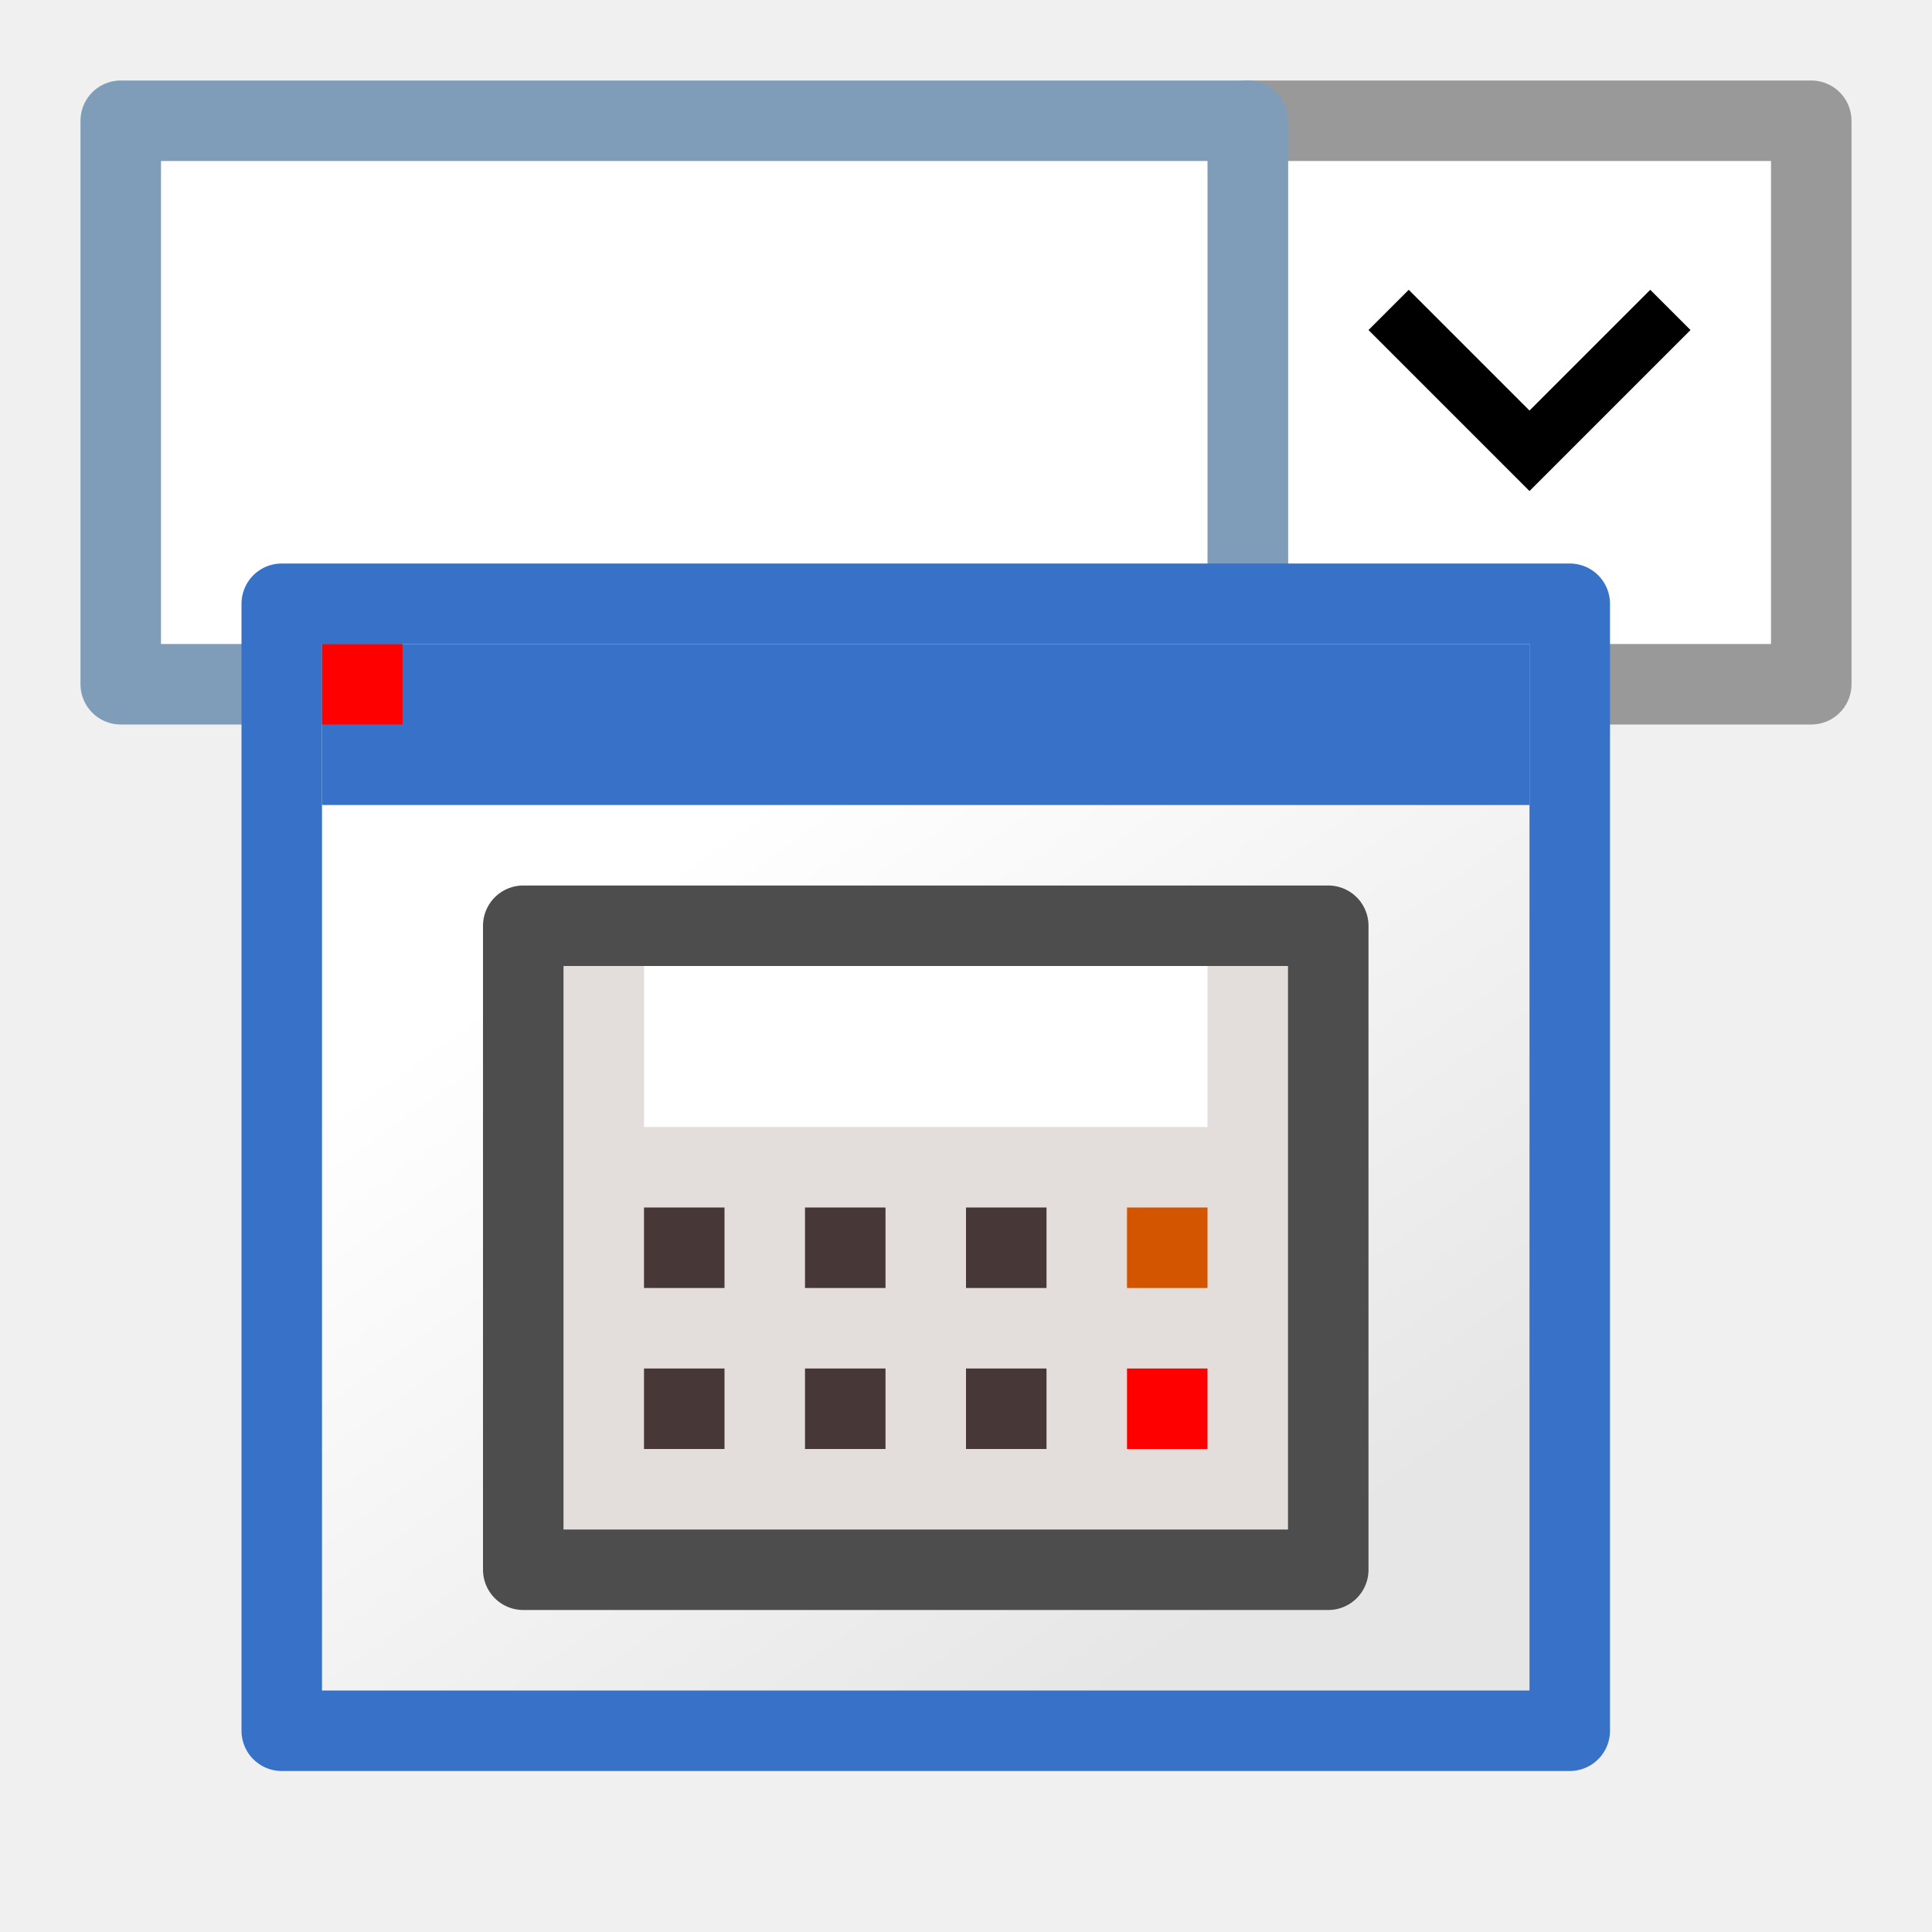
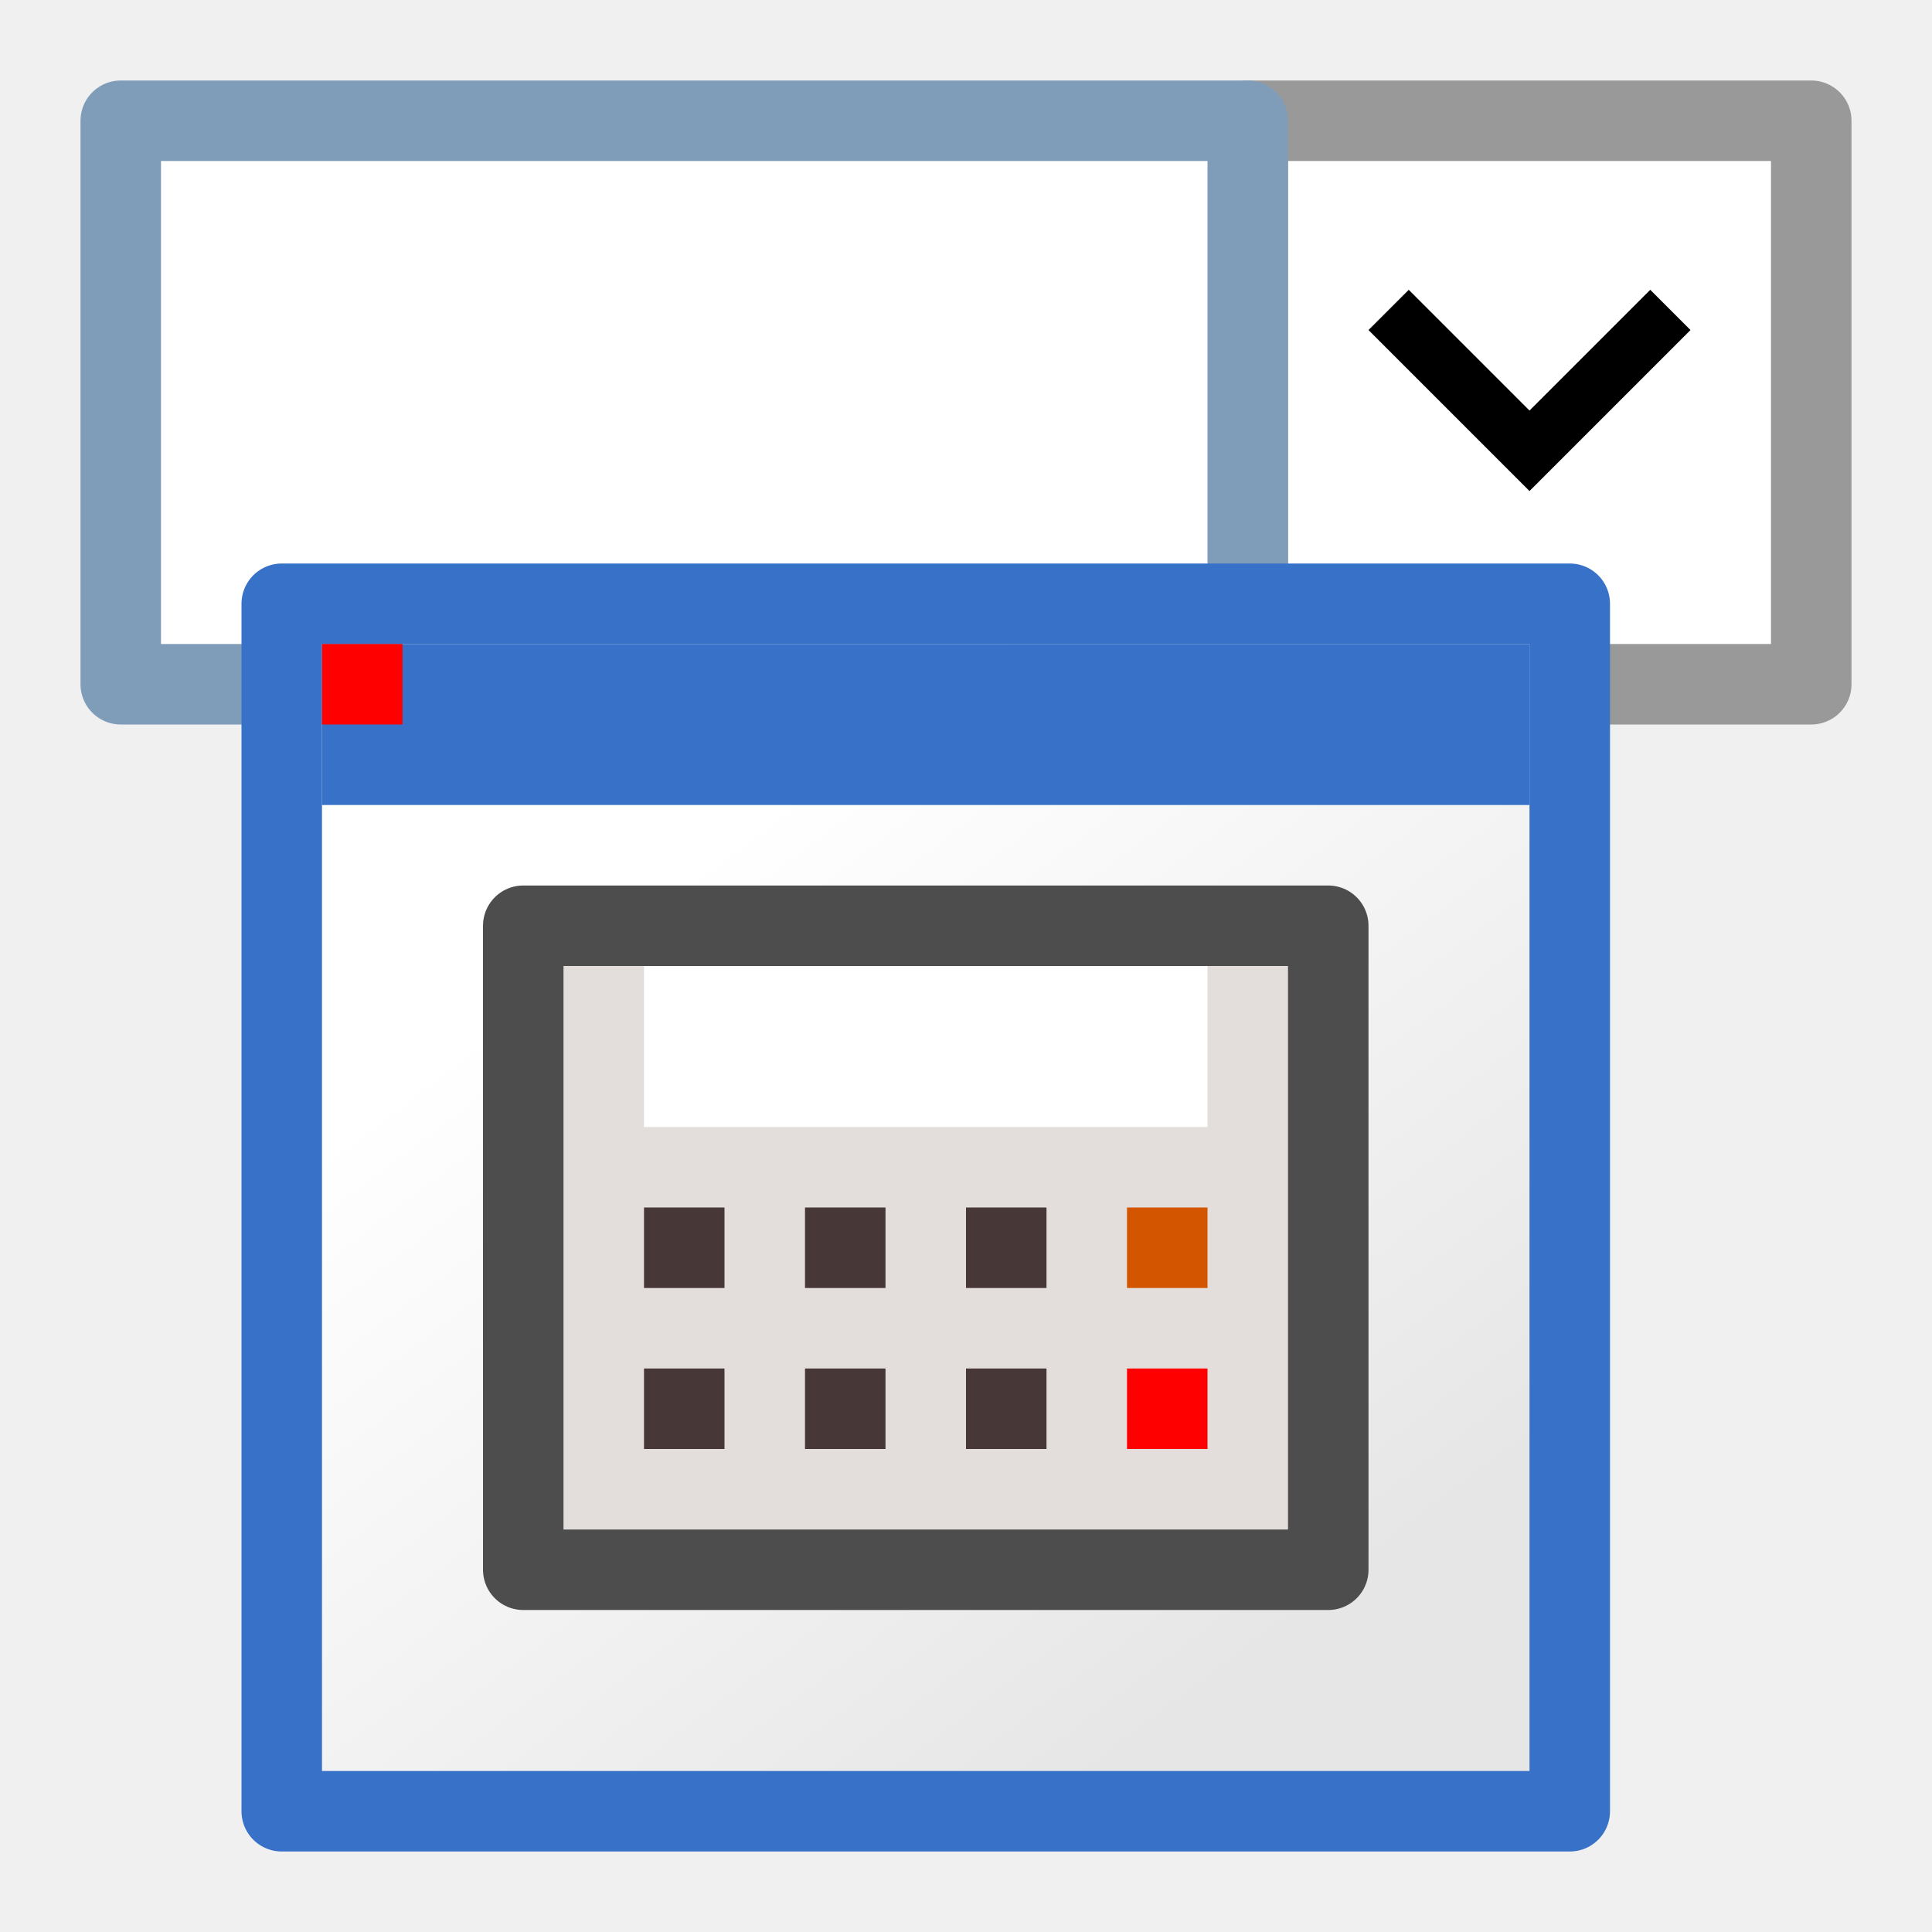
<svg xmlns="http://www.w3.org/2000/svg" xmlns:xlink="http://www.w3.org/1999/xlink" width="24" height="24" viewBox="0 0 24 24" id="svg4225" version="1.1">
  <defs id="defs4227">
    <linearGradient id="linearGradient968">
      <stop id="stop964" offset="0" style="stop-color:#e6e6e6;stop-opacity:1" />
      <stop id="stop966" offset="1" style="stop-color:#ffffff;stop-opacity:1" />
    </linearGradient>
-     <linearGradient y2="1035.99" x2="7.263" y1="1047.649" x1="16.737" gradientTransform="matrix(0.8444444,0,0,0.7388889,1.366664,274.1503)" gradientUnits="userSpaceOnUse" id="linearGradient841" xlink:href="#linearGradient968" />
+     <linearGradient y2="1035.99" x2="7.263" y1="1047.649" x1="16.737" gradientTransform="matrix(0.8444444,0,0,0.7916676,1.366664,219.7413)" gradientUnits="userSpaceOnUse" id="linearGradient841" xlink:href="#linearGradient968" />
  </defs>
  <g id="layer1" transform="translate(0,-1028.362)">
    <rect style="opacity:1;fill:#ffffff;fill-opacity:1;stroke:#999999;stroke-width:1;stroke-linecap:round;stroke-linejoin:round;stroke-miterlimit:4;stroke-dasharray:none;stroke-dashoffset:0;stroke-opacity:1;paint-order:normal" id="rect842" width="7" height="7" x="15.5" y="1029.862" />
    <rect style="opacity:1;fill:#ffffff;fill-opacity:1;fill-rule:evenodd;stroke:#7f9db9;stroke-width:1;stroke-linecap:round;stroke-linejoin:round;stroke-miterlimit:4;stroke-dasharray:none;stroke-dashoffset:0;stroke-opacity:1;paint-order:normal" id="rect848" width="14" height="7" x="1.5" y="1029.862" />
-     <rect y="1035.862" x="3.5" height="14" width="16" id="rect839" style="opacity:1;fill:url(#linearGradient841);fill-opacity:1;stroke:#3771c8;stroke-width:1;stroke-linecap:round;stroke-linejoin:round;stroke-miterlimit:4;stroke-dasharray:none;stroke-dashoffset:0;stroke-opacity:1;paint-order:normal" />
+     <rect y="1035.862" x="3.5" height="15" width="16" id="rect839" style="opacity:1;fill:url(#linearGradient841);fill-opacity:1;stroke:#3771c8;stroke-width:1;stroke-linecap:round;stroke-linejoin:round;stroke-miterlimit:4;stroke-dasharray:none;stroke-dashoffset:0;stroke-opacity:1;paint-order:normal" />
    <rect y="1036.362" x="4" height="2" width="15" id="rect836" style="opacity:1;fill:#3771c8;fill-opacity:1;stroke:none;stroke-width:1;stroke-linecap:round;stroke-linejoin:round;stroke-miterlimit:4;stroke-dasharray:none;stroke-dashoffset:0;stroke-opacity:1;paint-order:normal" />
    <rect style="opacity:1;fill:#ff0000;fill-opacity:1;fill-rule:evenodd;stroke:none;stroke-width:1;stroke-linecap:round;stroke-linejoin:round;stroke-miterlimit:4;stroke-dasharray:none;stroke-dashoffset:0;stroke-opacity:1;paint-order:normal" id="rect947" width="1" height="1" x="4" y="1036.362" />
    <rect style="opacity:1;fill:#e3dedb;fill-opacity:1;fill-rule:evenodd;stroke:#4d4d4d;stroke-width:1;stroke-linecap:round;stroke-linejoin:round;stroke-miterlimit:4;stroke-dasharray:none;stroke-dashoffset:0;stroke-opacity:1;paint-order:normal" id="rect949" width="10" height="8" x="6.5" y="1039.862" />
    <rect style="opacity:1;fill:#ffffff;fill-opacity:1;fill-rule:evenodd;stroke:none;stroke-width:1;stroke-linecap:round;stroke-linejoin:round;stroke-miterlimit:4;stroke-dasharray:none;stroke-dashoffset:0;stroke-opacity:1;paint-order:normal" id="rect951" width="7" height="2" x="8" y="1040.362" />
    <rect style="opacity:1;fill:#483737;fill-opacity:1;fill-rule:evenodd;stroke:none;stroke-width:1;stroke-linecap:round;stroke-linejoin:round;stroke-miterlimit:4;stroke-dasharray:none;stroke-dashoffset:0;stroke-opacity:1;paint-order:normal" id="rect953" width="1" height="1" x="8" y="1043.362" />
    <rect style="opacity:1;fill:#483737;fill-opacity:1;fill-rule:evenodd;stroke:none;stroke-width:1;stroke-linecap:round;stroke-linejoin:round;stroke-miterlimit:4;stroke-dasharray:none;stroke-dashoffset:0;stroke-opacity:1;paint-order:normal" id="rect955" width="1" height="1" x="10" y="1043.362" />
    <rect style="opacity:1;fill:#483737;fill-opacity:1;fill-rule:evenodd;stroke:none;stroke-width:1;stroke-linecap:round;stroke-linejoin:round;stroke-miterlimit:4;stroke-dasharray:none;stroke-dashoffset:0;stroke-opacity:1;paint-order:normal" id="rect957" width="1" height="1" x="12" y="1043.362" />
    <rect style="opacity:1;fill:#483737;fill-opacity:1;fill-rule:evenodd;stroke:none;stroke-width:1;stroke-linecap:round;stroke-linejoin:round;stroke-miterlimit:4;stroke-dasharray:none;stroke-dashoffset:0;stroke-opacity:1;paint-order:normal" id="rect959" width="1" height="1" x="8" y="1045.362" />
    <rect style="opacity:1;fill:#483737;fill-opacity:1;fill-rule:evenodd;stroke:none;stroke-width:1;stroke-linecap:round;stroke-linejoin:round;stroke-miterlimit:4;stroke-dasharray:none;stroke-dashoffset:0;stroke-opacity:1;paint-order:normal" id="rect961" width="1" height="1" x="10" y="1045.362" />
    <rect style="opacity:1;fill:#483737;fill-opacity:1;fill-rule:evenodd;stroke:none;stroke-width:1;stroke-linecap:round;stroke-linejoin:round;stroke-miterlimit:4;stroke-dasharray:none;stroke-dashoffset:0;stroke-opacity:1;paint-order:normal" id="rect963" width="1" height="1" x="12" y="1045.362" />
    <rect y="1043.362" x="14" height="1" width="1" id="rect973" style="opacity:1;fill:#d45500;fill-opacity:1;fill-rule:evenodd;stroke:none;stroke-width:1;stroke-linecap:round;stroke-linejoin:round;stroke-miterlimit:4;stroke-dasharray:none;stroke-dashoffset:0;stroke-opacity:1;paint-order:normal" />
    <rect style="opacity:1;fill:#ff0000;fill-opacity:1;fill-rule:evenodd;stroke:none;stroke-width:1;stroke-linecap:round;stroke-linejoin:round;stroke-miterlimit:4;stroke-dasharray:none;stroke-dashoffset:0;stroke-opacity:1;paint-order:normal" id="rect975" width="1" height="1" x="14" y="1045.362" />
    <path id="path863-9" d="m 20.5,1031.962 -1.5,1.5 -1.5,-1.5 -0.5,0.5 2,2 2,-2 z" style="opacity:1;fill:#000000;fill-opacity:1;stroke:#000000;stroke-width:0;stroke-linecap:butt;stroke-linejoin:round;stroke-miterlimit:4;stroke-dasharray:none;stroke-dashoffset:0;stroke-opacity:1;paint-order:normal" />
  </g>
</svg>
